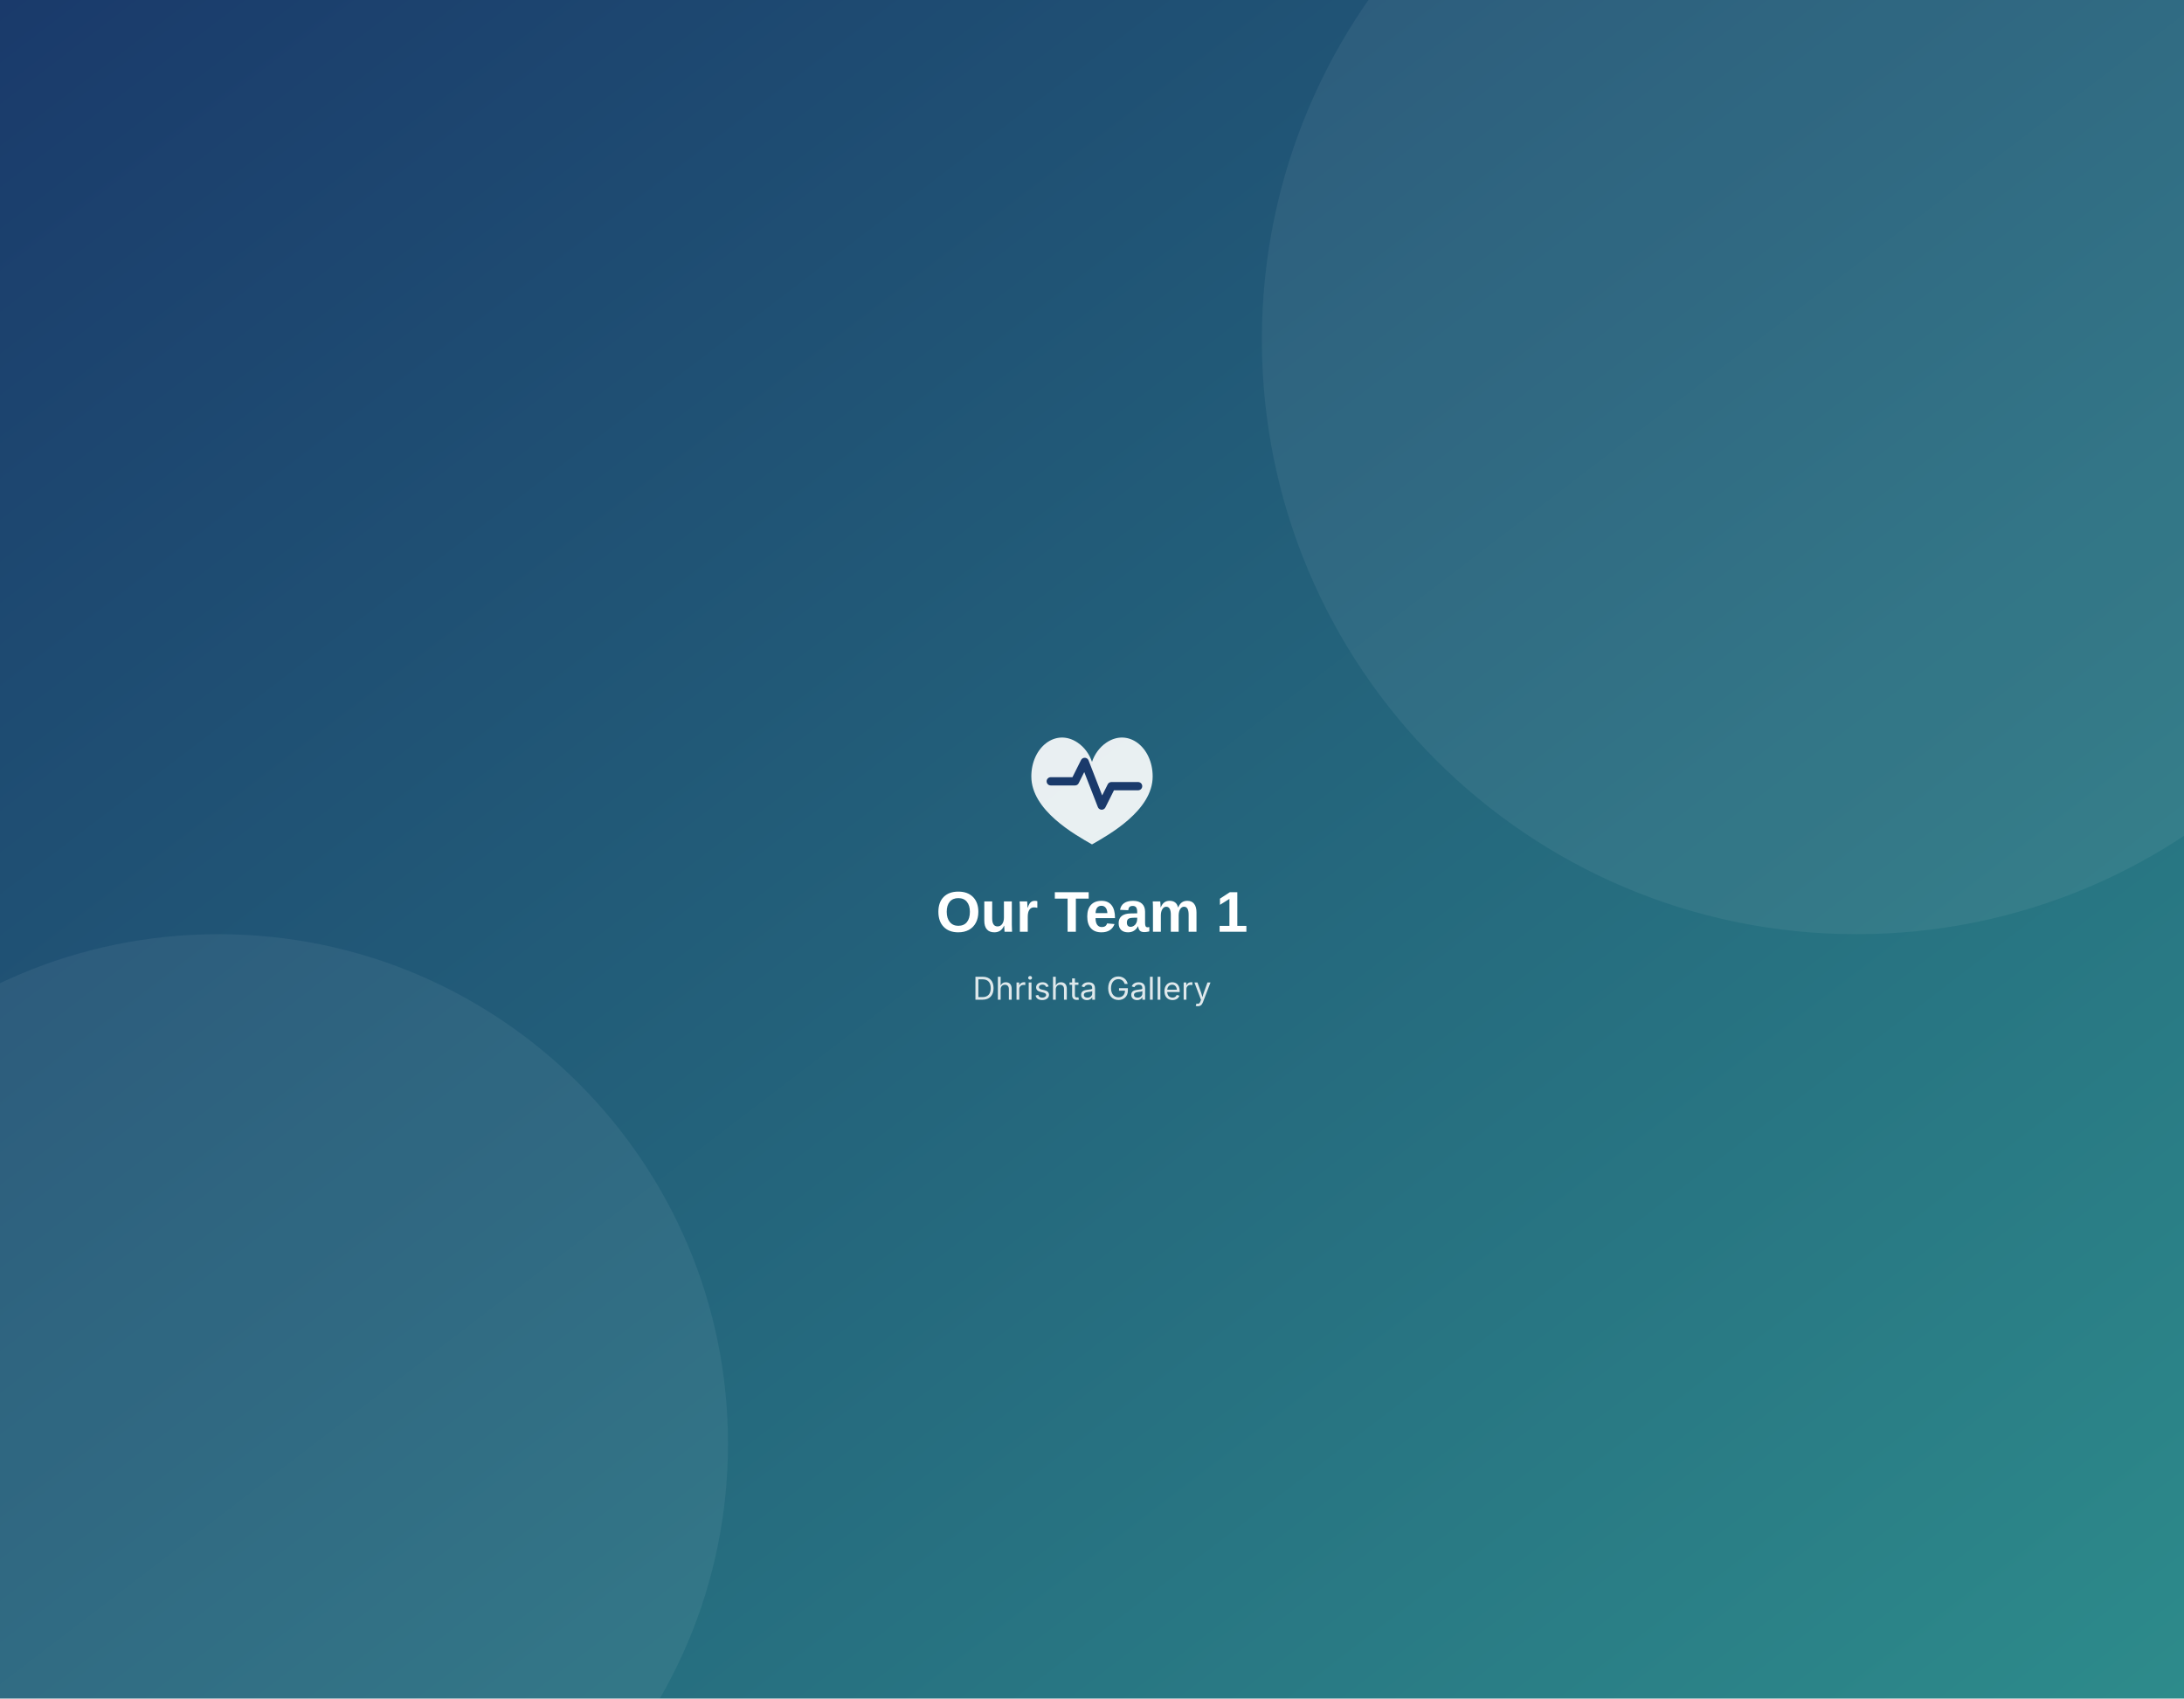
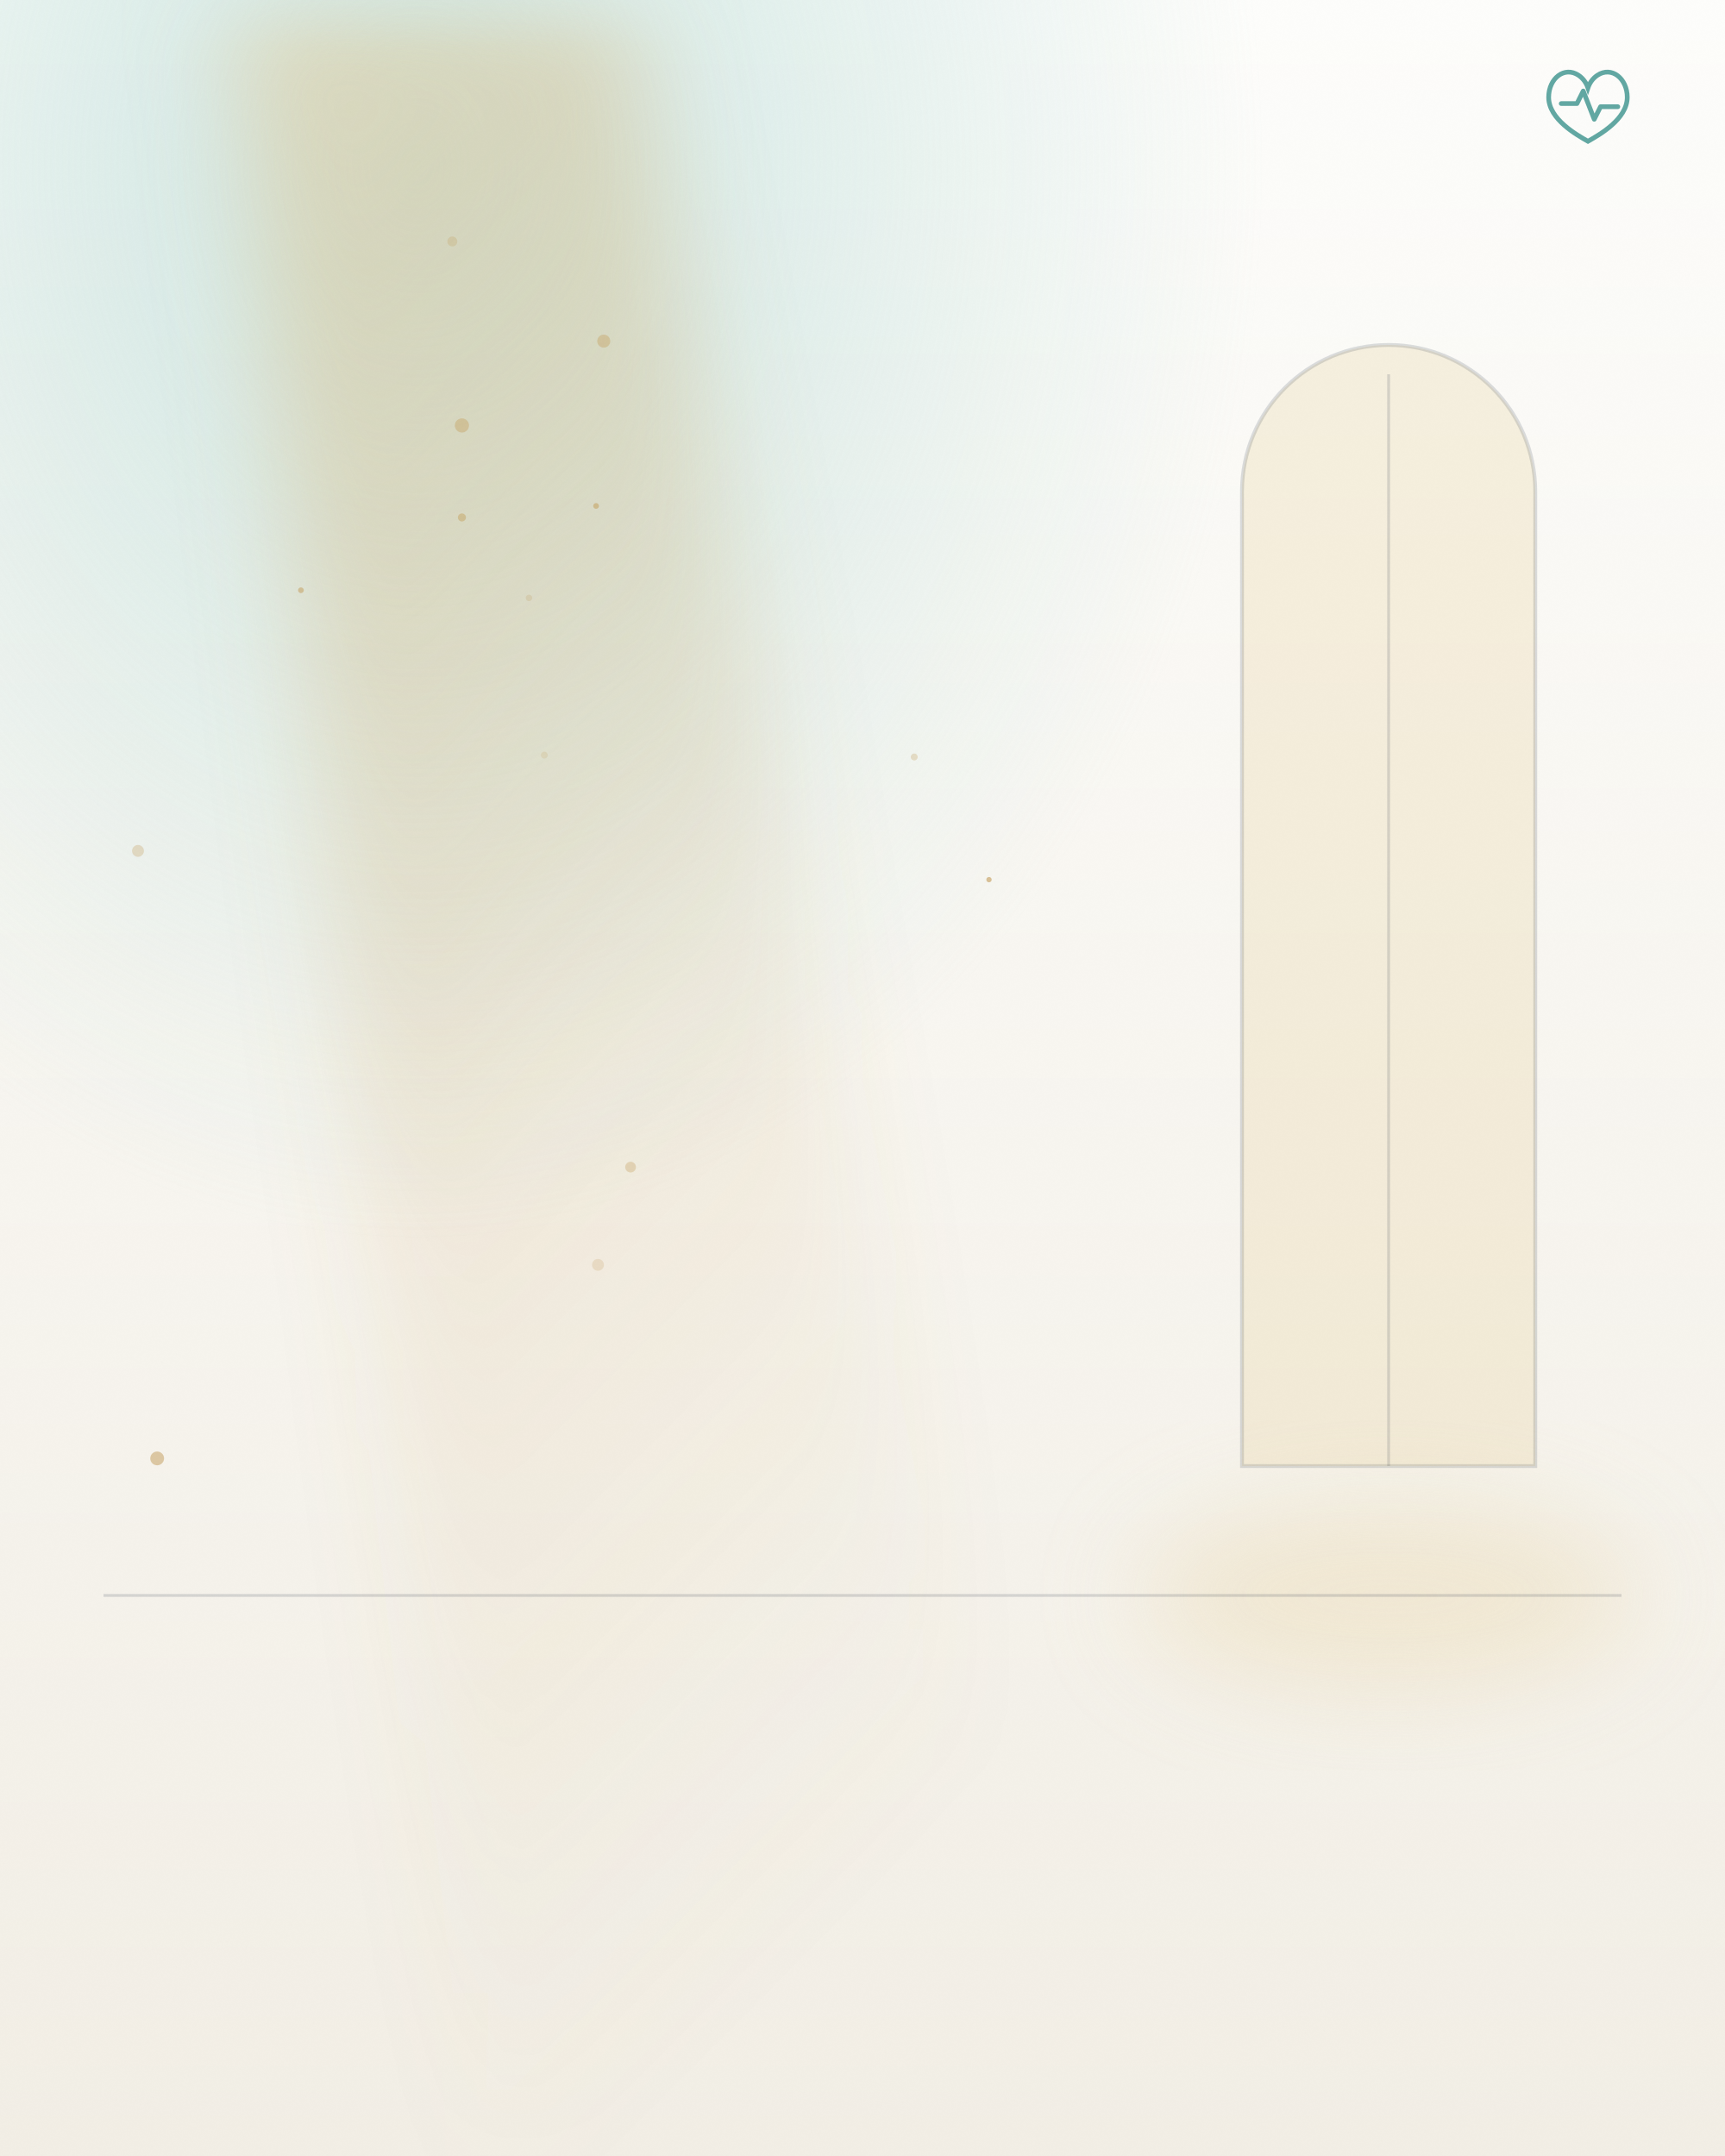
- <svg xmlns="http://www.w3.org/2000/svg" viewBox="0 0 900 700">
+ <svg xmlns="http://www.w3.org/2000/svg" viewBox="0 0 900 1125" role="img" aria-label="Our Team 1">
  <defs>
-     <linearGradient id="g" x1="0" y1="0" x2="1" y2="1">
-       <stop offset="0" stop-color="#1a3a6b" />
-       <stop offset="1" stop-color="#2d8b8b" />
+     <linearGradient id="field33" x1="0" y1="0" x2="0" y2="1">
+       <stop offset="0" stop-color="#FDFDFB" />
+       <stop offset="1" stop-color="#F2EEE5" />
    </linearGradient>
+     <radialGradient id="glow33" cx="0.24" cy="0.08" r="0.9">
+       <stop offset="0" stop-color="#A7D3CE" stop-opacity="0.55" />
+       <stop offset="0.55" stop-color="#A7D3CE" stop-opacity="0" />
+     </radialGradient>
+     <linearGradient id="shaft33" x1="0" y1="0" x2="0.35" y2="1">
+       <stop offset="0" stop-color="#EAD9B0" stop-opacity="0.65" />
+       <stop offset="0.6" stop-color="#C29A55" stop-opacity="0.12" />
+       <stop offset="1" stop-color="#C29A55" stop-opacity="0" />
+     </linearGradient>
+     <filter id="soft33" x="-40%" y="-40%" width="180%" height="180%">
+       <feGaussianBlur stdDeviation="26" />
+     </filter>
+     <filter id="grain33">
+       <feTurbulence type="fractalNoise" baseFrequency="0.8" numOctaves="2" stitchTiles="stitch" />
+       <feColorMatrix type="saturate" values="0" />
+       <feComponentTransfer>
+         <feFuncA type="linear" slope="0.05" />
+       </feComponentTransfer>
+       <feComposite operator="over" in2="SourceGraphic" />
+     </filter>
  </defs>
-   <rect width="900" height="700" fill="url(#g)" />
-   <circle cx="765" cy="140" r="245" fill="#ffffff" opacity="0.06" />
-   <circle cx="90" cy="595" r="210" fill="#ffffff" opacity="0.06" />
-   <g transform="translate(425, 302) scale(1)">
-     <path d="M0 18 C0 6 10-2 19 4 c3 2 5 5 6 8 1-3 3-6 6-8 9-6 19 2 19 14 0 14-18 24-25 28 C18 42 0 32 0 18z" fill="#ffffff" opacity="0.9" />
-     <path d="M8 20 h10 l4-8 7 18 4-8 h11" stroke="#1a3a6b" stroke-width="3.4" fill="none" stroke-linecap="round" stroke-linejoin="round" />
+   <rect width="900" height="1125" fill="url(#field33)" />
+   <rect width="900" height="1125" fill="url(#glow33)" />
+   <polygon points="108,-112.5 306,-112.5 558,1181.25 252,1181.25" fill="url(#shaft33)" filter="url(#soft33)" />
+   <g>
+     <path d="M648 765 v-508.5 a76.5 76.5 0 0 1 153 0 v508.5 z" fill="rgba(234,217,176,0.35)" stroke="rgba(10,27,46,0.14)" stroke-width="2" />
+     <line x1="724.5" y1="195.3" x2="724.5" y2="765" stroke="rgba(10,27,46,0.14)" stroke-width="1.5" />
+     <ellipse cx="724.5" cy="832.5" rx="130.05" ry="50.625" fill="#EAD9B0" opacity="0.4" filter="url(#soft33)" />
  </g>
-   <text x="450" y="384" text-anchor="middle" font-family="Manrope, Arial, sans-serif" font-size="23.684" font-weight="700" fill="#ffffff">Our Team 1</text>
-   <text x="450" y="412" text-anchor="middle" font-family="Inter, Arial, sans-serif" font-size="13" fill="#ffffff" opacity="0.85">Dhrishta Gallery</text>
+   <line x1="54" y1="832.5" x2="846" y2="832.5" stroke="rgba(10,27,46,0.14)" stroke-width="1.5" />
+   <circle cx="72" cy="444" r="3.1" fill="#C29A55" opacity="0.29" />
+   <circle cx="241" cy="222" r="3.7" fill="#C29A55" opacity="0.38" />
+   <circle cx="311" cy="264" r="1.5" fill="#C29A55" opacity="0.51" />
+   <circle cx="477" cy="395" r="1.8" fill="#C29A55" opacity="0.28" />
+   <circle cx="157" cy="308" r="1.5" fill="#C29A55" opacity="0.50" />
+   <circle cx="312" cy="660" r="3.1" fill="#C29A55" opacity="0.21" />
+   <circle cx="315" cy="178" r="3.4" fill="#C29A55" opacity="0.37" />
+   <circle cx="284" cy="394" r="1.8" fill="#C29A55" opacity="0.18" />
+   <circle cx="82" cy="761" r="3.6" fill="#C29A55" opacity="0.49" />
+   <circle cx="329" cy="609" r="2.8" fill="#C29A55" opacity="0.32" />
+   <circle cx="241" cy="270" r="2.1" fill="#C29A55" opacity="0.44" />
+   <circle cx="236" cy="126" r="2.6" fill="#C29A55" opacity="0.24" />
+   <circle cx="276" cy="312" r="1.7" fill="#C29A55" opacity="0.21" />
+   <circle cx="516" cy="459" r="1.4" fill="#C29A55" opacity="0.58" />
+   <g transform="translate(808,36) scale(0.82)" opacity="0.75">
+     <path d="M0 18 C0 6 10-2 19 4 c3 2 5 5 6 8 1-3 3-6 6-8 9-6 19 2 19 14 0 14-18 24-25 28 C18 42 0 32 0 18z" fill="none" stroke="#2E8B84" stroke-width="3" />
+     <path d="M8 22 h10 l4-8 7 18 4-8 h11" stroke="#2E8B84" stroke-width="3" fill="none" stroke-linecap="round" stroke-linejoin="round" />
+   </g>
+   <rect width="900" height="1125" filter="url(#grain33)" opacity="0.35" fill="none" />
</svg>
